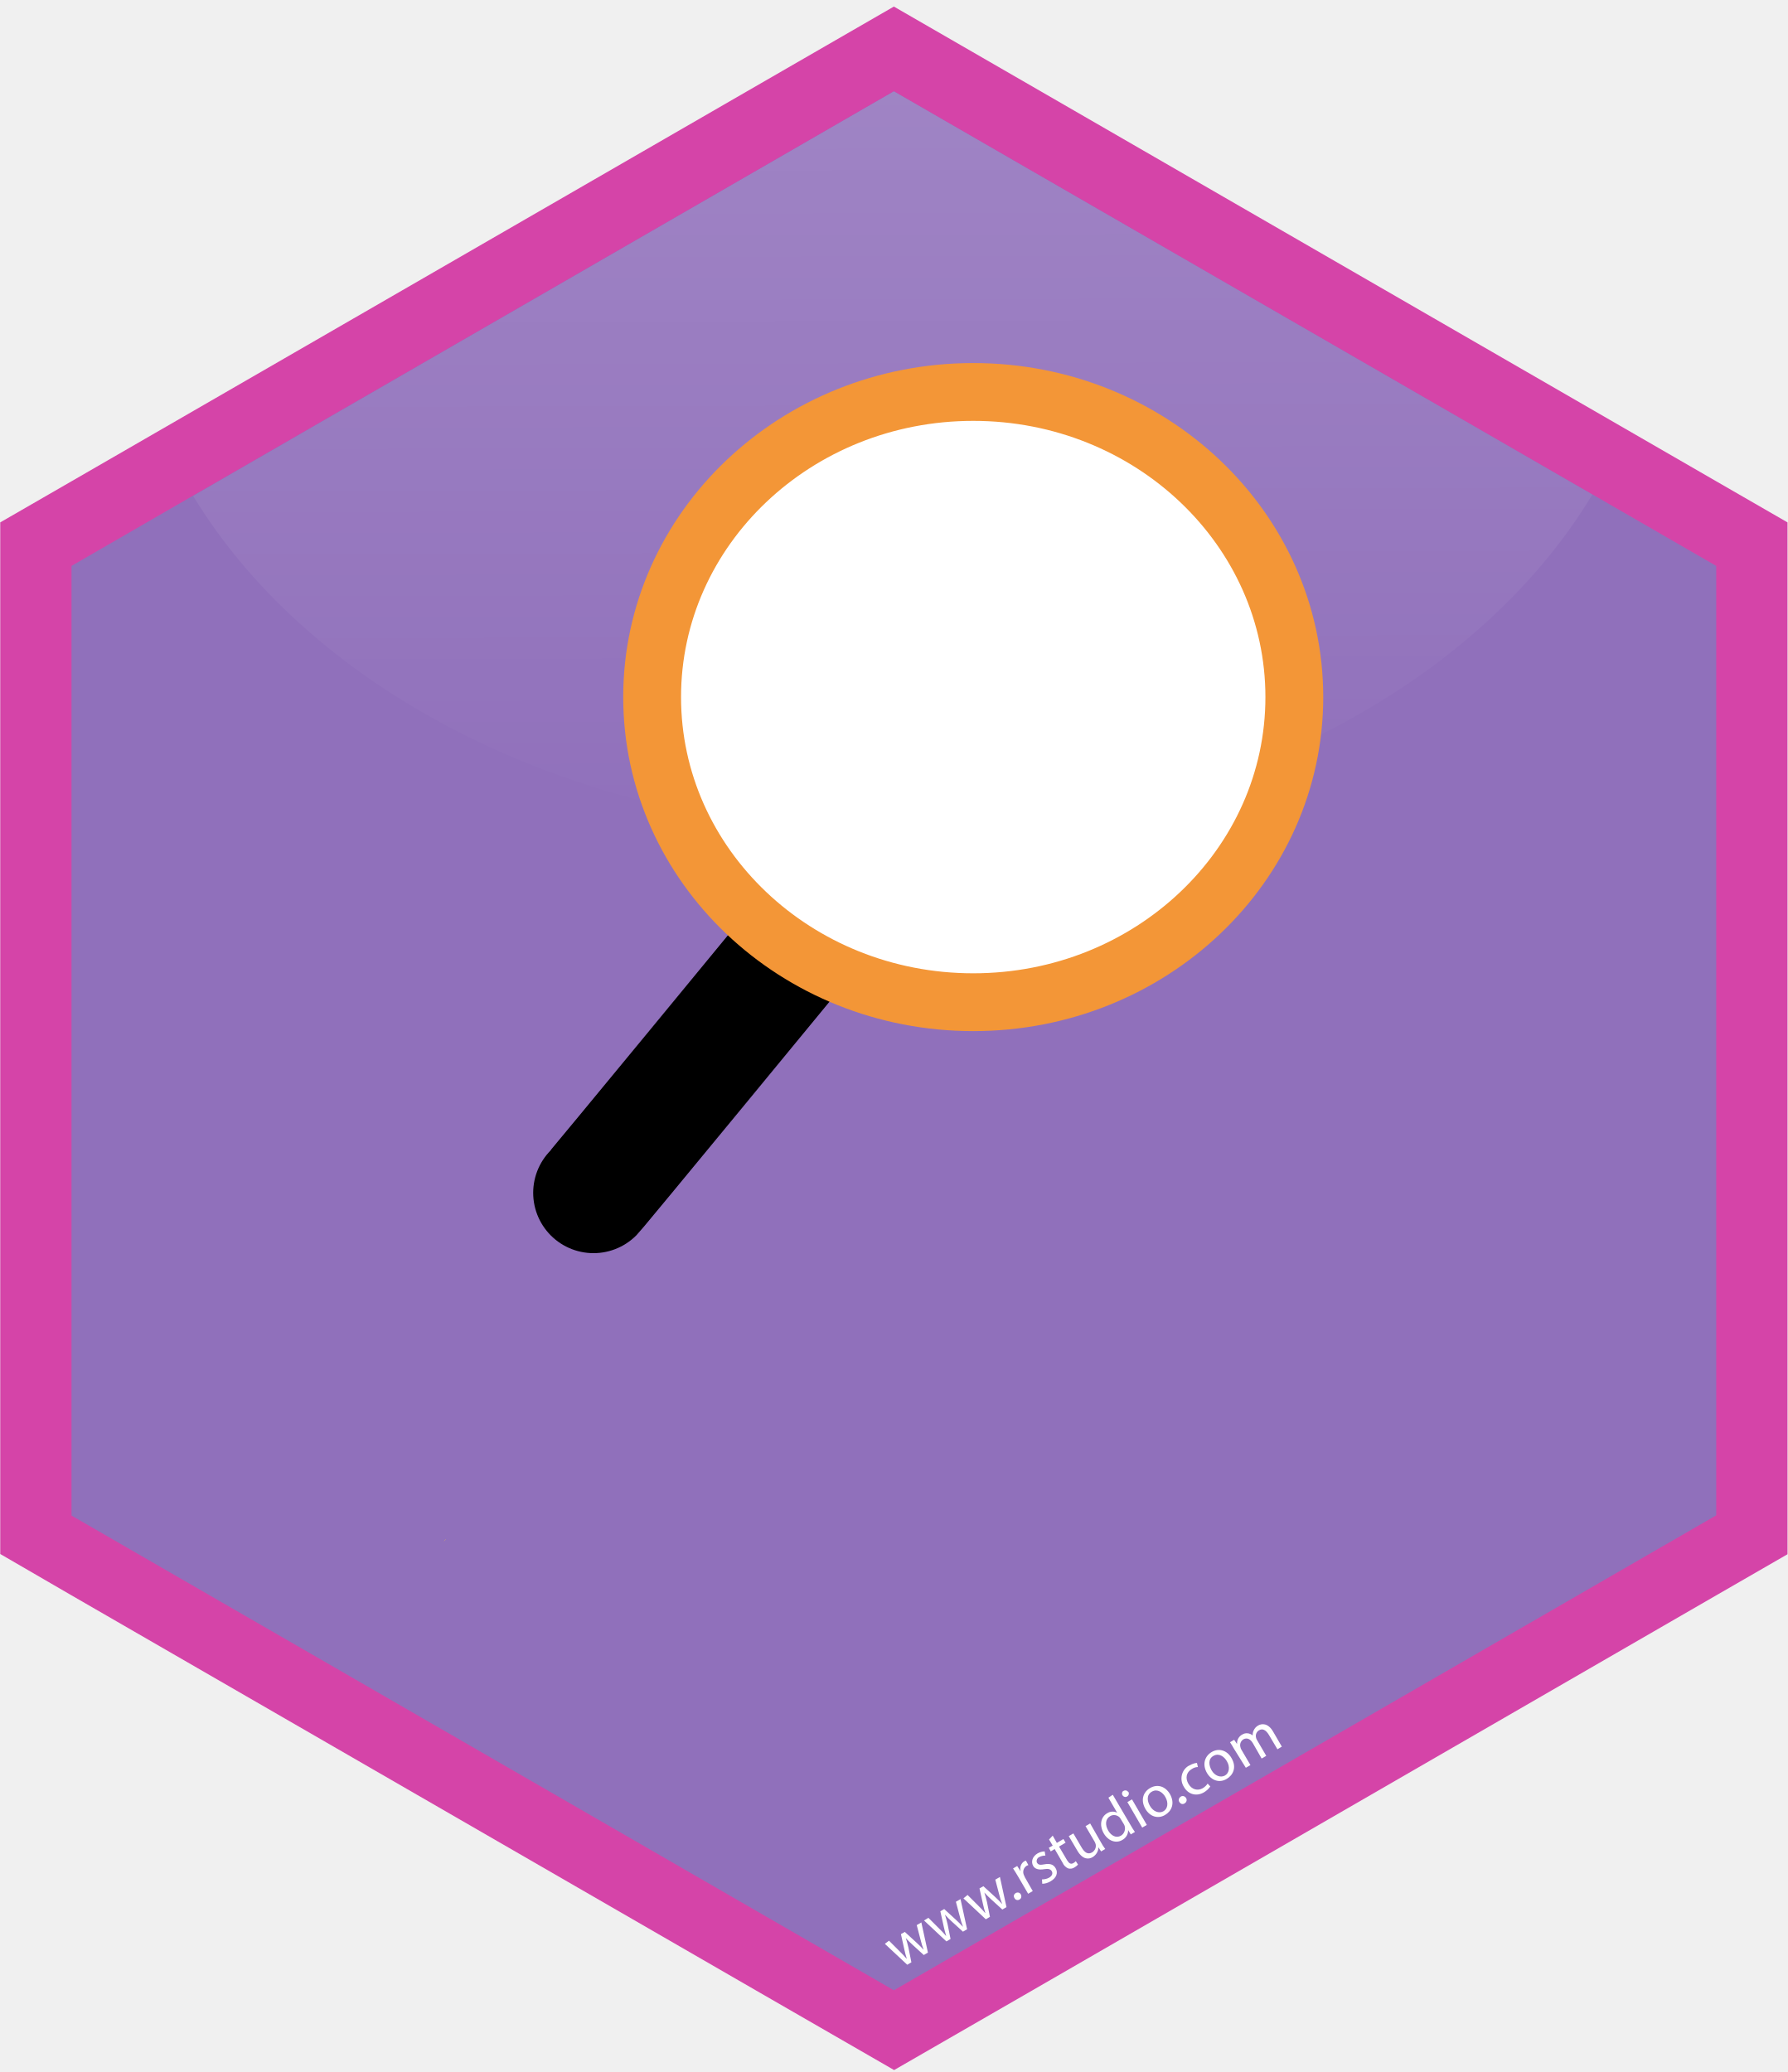
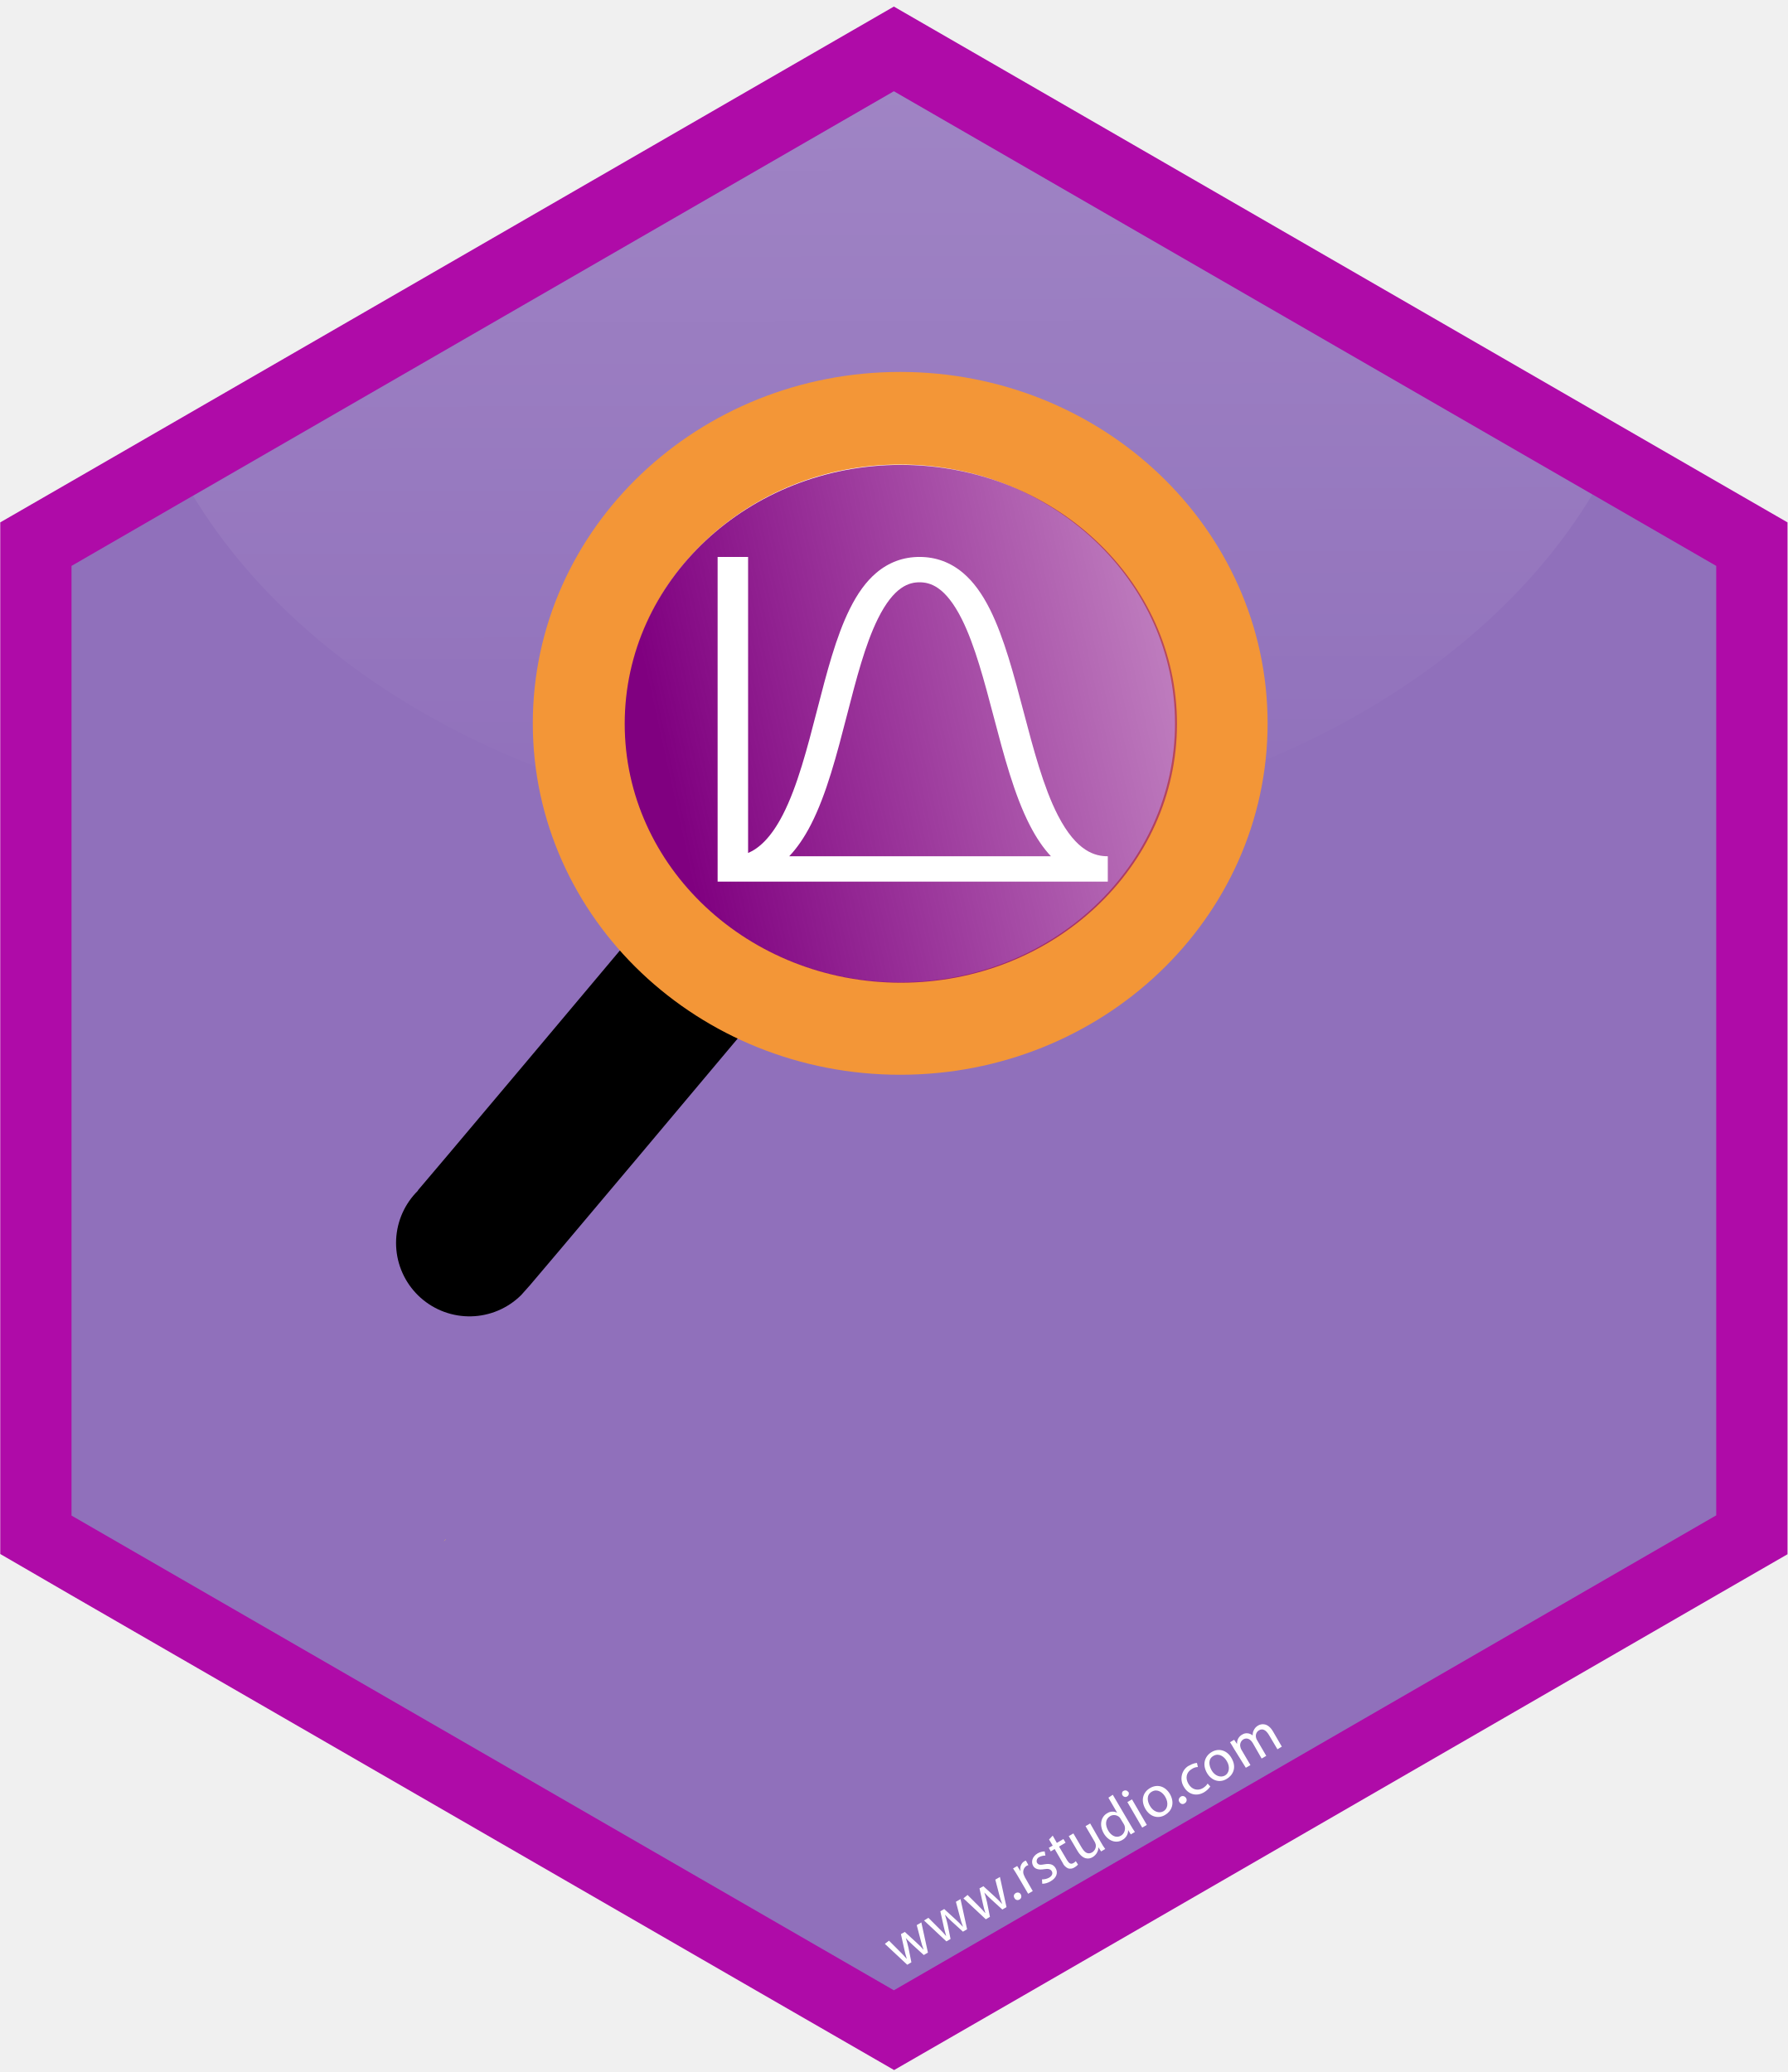
- <svg xmlns="http://www.w3.org/2000/svg" version="1.1" id="Layer_1" x="0px" y="0px" viewBox="0 0 735 852" style="enable-background:new 0 0 735 852;" xml:space="preserve">
-   <defs id="defs1007" />
+ <svg xmlns="http://www.w3.org/2000/svg" xmlns:xlink="http://www.w3.org/1999/xlink" version="1.1" id="Layer_1" x="0px" y="0px" viewBox="0 0 735 852" style="enable-background:new 0 0 735 852;" xml:space="preserve">
+   <defs id="defs1007">
+     <linearGradient id="linearGradient1074">
+       <stop style="stop-color:#800080;stop-opacity:1;" offset="0" id="stop1070" />
+       <stop id="stop1154" offset="0.054" style="stop-color:#800080;stop-opacity:0.945;" />
+       <stop style="stop-color:#800080;stop-opacity:0;" offset="1" id="stop1072" />
+     </linearGradient>
+     <linearGradient gradientTransform="matrix(0.4699597,0,0,0.4501255,249.659,181.5932)" id="a" gradientUnits="userSpaceOnUse" x1="0" x2="512" y1="256" y2="256">
+       <stop offset="0" stop-color="#00f1ff" id="stop937-1" />
+       <stop offset=".231" stop-color="#00d8ff" id="stop939" />
+       <stop offset=".514" stop-color="#00c0ff" id="stop941" />
+       <stop offset=".777" stop-color="#00b2ff" id="stop943" />
+       <stop offset="1" stop-color="#00adff" id="stop945" />
+     </linearGradient>
+     <filter style="color-interpolation-filters:sRGB" id="filter1026" x="-0.012" width="1.023" y="-0.012" height="1.025">
+       <feGaussianBlur stdDeviation="1.178" id="feGaussianBlur1028" />
+     </filter>
+     <linearGradient xlink:href="#a" id="linearGradient1036" x1="246.833" y1="296.825" x2="493.105" y2="296.825" gradientUnits="userSpaceOnUse" />
+     <linearGradient xlink:href="#linearGradient1074" id="linearGradient1076" x1="263.163" y1="295.37" x2="713.73" y2="198.079" gradientUnits="userSpaceOnUse" gradientTransform="matrix(0.9436584,0,0,0.9238745,21.24338,23.39344)" />
+   </defs>
  <style type="text/css" id="style927">
	.st0{fill:#428BCA;}
	.st1{opacity:0.25;fill:url(#SVGID_1_);enable-background:new    ;}
	.st2{fill:#3674A8;}
	.st3{fill:#E6B35A;}
	.st4{fill:#FFFFFF;}
	.st5{opacity:0.9;}
	.st6{opacity:0.9;fill:#FFFFFF;enable-background:new    ;}
	.st7{fill:none;}
</style>
  <path class="st0" d="M714.3,226.4L366.9,23L20.7,226.4v400.4L367.5,827l346.8-200.2V226.4z" id="path931" style="fill:#9070bb;fill-opacity:1" />
  <linearGradient id="SVGID_1_" gradientUnits="userSpaceOnUse" x1="366.147" y1="-180.69" x2="367.438" y2="282.84" gradientTransform="matrix(1 0 0 1 0 60)">
    <stop offset="0" style="stop-color:#FFFFFF;stop-opacity:0.83" id="stop933" />
    <stop offset="0.56" style="stop-color:#FFFFFF;stop-opacity:0.37" id="stop935" />
    <stop offset="1" style="stop-color:#FFFFFF;stop-opacity:0" id="stop937" />
  </linearGradient>
  <path class="st1" d="M366.9,342.1c128.2,0,238.6-57,287.8-138.8L367.5,37.5l0,0L79.4,203.9C128.8,285.4,238.9,342.1,366.9,342.1z" id="path940" />
-   <path class="st2" d="M734.9,639.1V214.8l-29.3-16.9L427.8,37.5L367.5,2.7l-60.3,34.8L29.4,197.9L0.1,214.8V639l29.3,17l281.3,162.4  l56.9,32.8l56.9-32.8L705.6,656L734.9,639.1z M29.4,623.2V232.7l50-28.9L367.5,37.5l0,0l287.2,165.8l50.9,29.4v390.4L367.5,818.4  L29.4,623.2z" id="path942" style="fill:#d544a8;fill-opacity:1" />
+   <path class="st2" d="M734.9,639.1V214.8l-29.3-16.9L427.8,37.5L367.5,2.7l-60.3,34.8L29.4,197.9L0.1,214.8V639l29.3,17l281.3,162.4  l56.9,32.8l56.9-32.8L705.6,656L734.9,639.1z M29.4,623.2V232.7l50-28.9L367.5,37.5l0,0l287.2,165.8l50.9,29.4v390.4L367.5,818.4  L29.4,623.2z" id="path942" style="fill:#af0ba8;fill-opacity:1" />
  <path class="st3" d="M182.4,633.9c0.3-0.3,0.6-0.6,0.9-0.9h-0.2L182.4,633.9z" id="path944" />
  <path class="st4" d="M365.5,798l4.5,4.5c1,1,1.9,1.9,2.7,2.9h0.1c-0.4-1.2-0.7-2.5-1-3.8l-1.4-6.3l1.6-0.9l4.7,4.3  c1.1,1,2.1,2,2.9,2.9h0.1c-0.5-1.3-0.9-2.6-1.2-3.9l-1.6-6.1l1.9-1.1l2.7,12.4l-1.7,1l-4.5-4.1c-1-1-2-1.8-2.9-2.9l0,0  c0.4,1.3,0.8,2.6,1.1,4l1.2,6l-1.7,1l-9.2-8.6L365.5,798z" id="path946" />
  <path class="st4" d="M381.7,788.6l4.5,4.5c1,1,1.9,1.9,2.7,2.9h0.1c-0.4-1.2-0.7-2.5-1-3.8l-1.4-6.3l1.6-0.9l4.7,4.3  c1.1,1,2.1,2,2.9,2.9h0.1c-0.5-1.3-0.9-2.5-1.2-3.8L393,782l1.9-1.1l2.7,12.4l-1.7,1l-4.5-4.1c-1-0.9-2-1.9-2.9-2.9l0,0  c0.4,1.3,0.8,2.6,1.1,4l1.2,6l-1.7,1l-9.2-8.6L381.7,788.6z" id="path948" />
  <path class="st4" d="M397.8,779.2l4.5,4.5c1,1,1.9,1.9,2.7,2.9h0.1c-0.4-1.2-0.7-2.5-1-3.8l-1.4-6.3l1.6-0.9l4.7,4.3  c1.1,1,2.1,2,2.9,2.9h0.1c-0.5-1.3-0.9-2.5-1.2-3.8l-1.6-6.1l1.9-1.1l2.7,12.4l-1.7,1l-4.5-4.1c-1-0.9-2-1.9-2.9-2.9l0,0  c0.4,1.3,0.8,2.6,1.1,4l1.2,6l-1.7,1l-9.2-8.6L397.8,779.2z" id="path950" />
  <path class="st4" d="M417.1,780.5c-0.5-0.7-0.3-1.6,0.4-2c0,0,0.1,0,0.1-0.1c0.8-0.4,1.7-0.2,2.1,0.6s0.2,1.7-0.6,2.1l0,0  C418.4,781.5,417.5,781.3,417.1,780.5C417.2,780.6,417.1,780.5,417.1,780.5z" id="path952" />
  <path class="st4" d="M418.5,771.5c-0.7-1.2-1.4-2.3-2-3.2l1.7-1l1.3,2h0.1c-0.4-1.5,0.2-3.2,1.6-4c0.2-0.1,0.4-0.2,0.6-0.2l1,1.8  c-0.2,0.1-0.5,0.2-0.7,0.3c-1.3,0.8-1.8,2.5-1.1,3.9c0.1,0.3,0.3,0.6,0.4,0.9l3.2,5.6l-1.9,1.1L418.5,771.5z" id="path954" />
  <path class="st4" d="M428.4,772.8c1,0,2-0.2,2.9-0.7c1.4-0.8,1.6-1.9,1.1-2.7s-1.4-1.1-3.1-0.8c-2.3,0.4-3.8-0.1-4.5-1.3  c-1-1.7-0.4-3.9,1.8-5.2c0.9-0.5,1.9-0.8,2.9-0.8l0.3,1.7c-0.9,0-1.7,0.2-2.5,0.6c-0.9,0.4-1.3,1.4-1,2.3c0,0,0,0.1,0.1,0.1  c0.5,0.9,1.4,0.9,3,0.6c2.2-0.4,3.7,0,4.6,1.6c1.1,1.8,0.4,4-2.1,5.4c-1,0.6-2.2,1-3.4,1L428.4,772.8z" id="path956" />
  <path class="st4" d="M432.8,754.8l1.7,3l2.7-1.6l0.9,1.5l-2.7,1.6l3.3,5.6c0.8,1.3,1.5,1.8,2.6,1.2c0.4-0.2,0.7-0.5,1-0.8l0.9,1.4  c-0.4,0.5-1,0.9-1.5,1.2c-0.7,0.5-1.7,0.6-2.5,0.4c-1-0.4-1.9-1.3-2.3-2.3l-3.3-5.7l-1.6,1l-0.8-1.5l1.6-0.9l-1.5-2.5L432.8,754.8z" id="path958" />
  <path class="st4" d="M452.6,757.5c0.6,1.1,1.2,2,1.8,2.8l-1.7,1l-1.1-1.7l0,0c0,1.6-0.9,3.1-2.3,4c-1.6,1-4.1,1.2-6.3-2.5l-3.6-6.1  l1.9-1.1l3.4,5.8c1.2,2,2.5,3,4.3,2c1.1-0.7,1.7-1.9,1.5-3.2c-0.1-0.4-0.2-0.7-0.4-1.1l-3.8-6.5l1.9-1.1L452.6,757.5z" id="path960" />
  <path class="st4" d="M457.5,738l7.4,12.6c0.5,0.9,1.2,2,1.7,2.7l-1.7,1l-1.1-1.8l0,0c0.1,1.7-0.9,3.3-2.4,4.1  c-2.5,1.5-5.7,0.5-7.6-2.7c-2-3.5-1.1-6.9,1.4-8.3c1.2-0.8,2.8-0.9,4.1-0.2l0,0l-3.6-6.2L457.5,738z M460.9,748.2  c-0.2-0.3-0.3-0.5-0.5-0.8c-1-1.1-2.7-1.4-4-0.6c-2,1.2-2.1,3.6-0.8,5.9c1.2,2.1,3.3,3.3,5.3,2.1c1.3-0.8,1.9-2.4,1.5-3.9  c-0.1-0.3-0.2-0.6-0.4-0.9L460.9,748.2z" id="path962" />
  <path class="st4" d="M463.9,736.8c0.4,0.6,0.2,1.5-0.5,1.9c-0.6,0.4-1.5,0.2-1.9-0.5c-0.4-0.6-0.2-1.5,0.4-1.8c0,0,0,0,0.1,0  c0.6-0.4,1.4-0.2,1.8,0.4C463.8,736.8,463.9,736.8,463.9,736.8z M469.6,751.5l-6.1-10.5l1.9-1.1l6.1,10.5L469.6,751.5z" id="path964" />
  <path class="st4" d="M481,737.7c2.2,3.9,0.6,7.1-2,8.6c-2.8,1.7-6.2,0.8-8.1-2.5c-2-3.5-1-6.9,2-8.6S479.1,734.5,481,737.7z   M472.8,742.6c1.3,2.3,3.7,3.2,5.5,2.2s2.2-3.5,0.8-5.9c-1-1.8-3.2-3.5-5.5-2.2S471.6,740.6,472.8,742.6L472.8,742.6z" id="path966" />
  <path class="st4" d="M484.9,741c-0.5-0.7-0.3-1.6,0.4-2.1c0,0,0.1,0,0.1-0.1c0.7-0.5,1.7-0.3,2.2,0.5c0.5,0.7,0.3,1.7-0.5,2.2  C486.3,742.1,485.4,741.8,484.9,741C484.9,741.1,484.9,741.1,484.9,741z" id="path968" />
  <path class="st4" d="M497.6,734.6c-0.7,1-1.6,1.8-2.6,2.4c-3.1,1.8-6.5,0.9-8.3-2.3c-1.8-2.9-1-6.7,1.8-8.5c0.2-0.1,0.4-0.2,0.6-0.3  c0.9-0.5,1.9-0.9,3-1l0.4,1.7c-0.9,0-1.7,0.3-2.5,0.8c-2.4,1.4-2.7,3.9-1.4,6.1c1.4,2.4,3.8,3,5.9,1.8c0.8-0.5,1.5-1.1,2-1.9  L497.6,734.6z" id="path970" />
  <path class="st4" d="M506.3,722.9c2.3,3.9,0.6,7.1-2,8.6c-2.8,1.7-6.2,0.8-8.1-2.5c-2-3.5-0.9-6.9,2-8.6S504.5,719.7,506.3,722.9z   M498.1,727.9c1.3,2.3,3.7,3.2,5.5,2.2s2.2-3.6,0.8-5.9c-1-1.8-3.2-3.5-5.5-2.2S497,725.9,498.1,727.9z" id="path972" />
  <path class="st4" d="M507.4,719.2c-0.6-1.1-1.2-2-1.7-2.8l1.7-1l1.1,1.6h0.1c-0.1-1.6,0.8-3.1,2.2-3.8c1.3-0.8,3-0.6,4.2,0.4l0,0  c0-0.7,0.1-1.4,0.4-2c0.4-0.9,1-1.6,1.9-2.1c1.4-0.8,4-1.1,6.1,2.5l3.6,6.2l-1.8,1.1l-3.5-5.9c-1.2-2-2.6-2.8-4.1-1.9  c-1,0.6-1.5,1.8-1.2,3c0.1,0.4,0.2,0.7,0.4,1l3.8,6.5l-1.9,1.1l-3.6-6.3c-1-1.7-2.4-2.4-3.9-1.6c-1.1,0.7-1.6,2-1.2,3.3  c0.1,0.4,0.2,0.7,0.4,1l3.7,6.3l-1.9,1.1L507.4,719.2z" id="path974" />
  <g class="st5" id="g992">
	
	
	
	
	
	
	
	
</g>
  <path class="st7" d="M374.9,305.7c15-4.4,24.7-14.6,24.7-30.8c0-20.9-17.5-29.5-36.3-29.5c-9.7,0-19.6,2.3-29.3,2.3  c-5.9-0.1-11.8-0.8-17.5-2.3v10.1l15.6,1.9v91.5h-15.6v10.7H362v-10.7h-18.1v-41.3h18.5l34.6,51.9h20.9v-10.7h-13.7L374.9,305.7z" id="path998" />
-   <path style="fill:none;stroke:#000000;stroke-width:49.604;stroke-linecap:round;stroke-linejoin:miter;stroke-miterlimit:4;stroke-dasharray:none;stroke-opacity:1" d="M 341.038,372.862 C 245.877,488.593 244.011,490.49 244.011,490.49" id="path4531" />
-   <ellipse style="fill:#ffffff;fill-opacity:1;stroke:#f39637;stroke-width:23.773;stroke-miterlimit:4;stroke-dasharray:none;stroke-opacity:1" id="path4526" cx="400.125" cy="286.638" rx="132.014" ry="125.466" />
+   <path style="fill:none;stroke:#000000;stroke-width:60.37;stroke-linecap:round;stroke-linejoin:miter;stroke-miterlimit:4;stroke-dasharray:none;stroke-opacity:1" d="M 298.495,385.818 C 195.044,509.077 193.015,511.097 193.015,511.097" id="path4531" />
+   <ellipse style="fill:#ffffff;fill-opacity:1;stroke:#f39637;stroke-width:38.073;stroke-miterlimit:4;stroke-dasharray:none;stroke-opacity:1" id="path4526" cx="370.101" cy="297.438" rx="132.014" ry="125.466" />
  <flowRoot xml:space="preserve" id="flowRoot4534" style="font-style:normal;font-variant:normal;font-weight:normal;font-stretch:normal;font-size:40px;line-height:1.25;font-family:'Lucida Console';-inkscape-font-specification:'Lucida Console';letter-spacing:0px;word-spacing:0px;fill:#000000;fill-opacity:1;stroke:none" transform="matrix(2.395514,0,0,2.384396,-581.8027,-898.9835)">
    <flowRegion id="flowRegion4536" style="font-style:normal;font-variant:normal;font-weight:normal;font-stretch:normal;font-family:'Lucida Console';-inkscape-font-specification:'Lucida Console'">
      <rect id="rect4538" width="178.571" height="93.571" x="336.429" y="597.52" style="font-style:normal;font-variant:normal;font-weight:normal;font-stretch:normal;font-family:'Lucida Console';-inkscape-font-specification:'Lucida Console'" />
    </flowRegion>
    <flowPara id="flowPara4540" style="font-weight:bold;font-size:64px;fill:#ffffff;fill-opacity:1">jfa</flowPara>
  </flowRoot>
+   <path style="opacity:1;fill:url(#linearGradient1076);fill-opacity:1;stroke-width:0.429" d="m 483.899,297.623 c 0,58.797 -50.829,106.46 -113.531,106.46 -62.702,0 -113.531,-47.663 -113.531,-106.46 0,-58.797 50.829,-106.46 113.531,-106.46 62.702,0 113.531,47.663 113.531,106.46 z m 0,0" id="path948-0" />
+   <path style="fill:#ffffff;fill-opacity:1;stroke-width:0.286" d="m 434.917,335.233 c -5.922,-11.524 -10.088,-27.36 -14.117,-42.676 -3.925,-14.919 -7.985,-30.346 -13.743,-41.882 -3.292,-6.597 -6.911,-11.517 -11.061,-15.041 -5.178,-4.396 -11.212,-6.626 -17.933,-6.626 -6.688,0 -12.681,2.207 -17.809,6.562 -4.111,3.491 -7.681,8.364 -10.915,14.896 -5.648,11.415 -9.416,26.031 -13.405,41.507 -3.976,15.431 -8.089,31.387 -14.075,43.028 -4.949,9.627 -9.944,13.903 -14.292,15.751 v -121.744 h -12.532 v 133.513 h 160.416 v -10.431 c -5.096,0 -12.769,-1.747 -20.533,-16.857 z m -86.729,-41.073 c 3.866,-15.003 7.519,-29.174 12.739,-39.721 6.654,-13.445 12.966,-15 17.134,-15 4.213,0 10.604,1.58 17.422,15.239 5.329,10.675 9.266,25.64 13.073,40.111 4.154,15.789 8.45,32.115 14.837,44.545 2.658,5.174 5.522,9.384 8.681,12.756 H 324.475 c 3.256,-3.426 6.194,-7.711 8.907,-12.986 6.462,-12.568 10.704,-29.027 14.806,-44.944 z m 0,0" id="path2" />
</svg>
